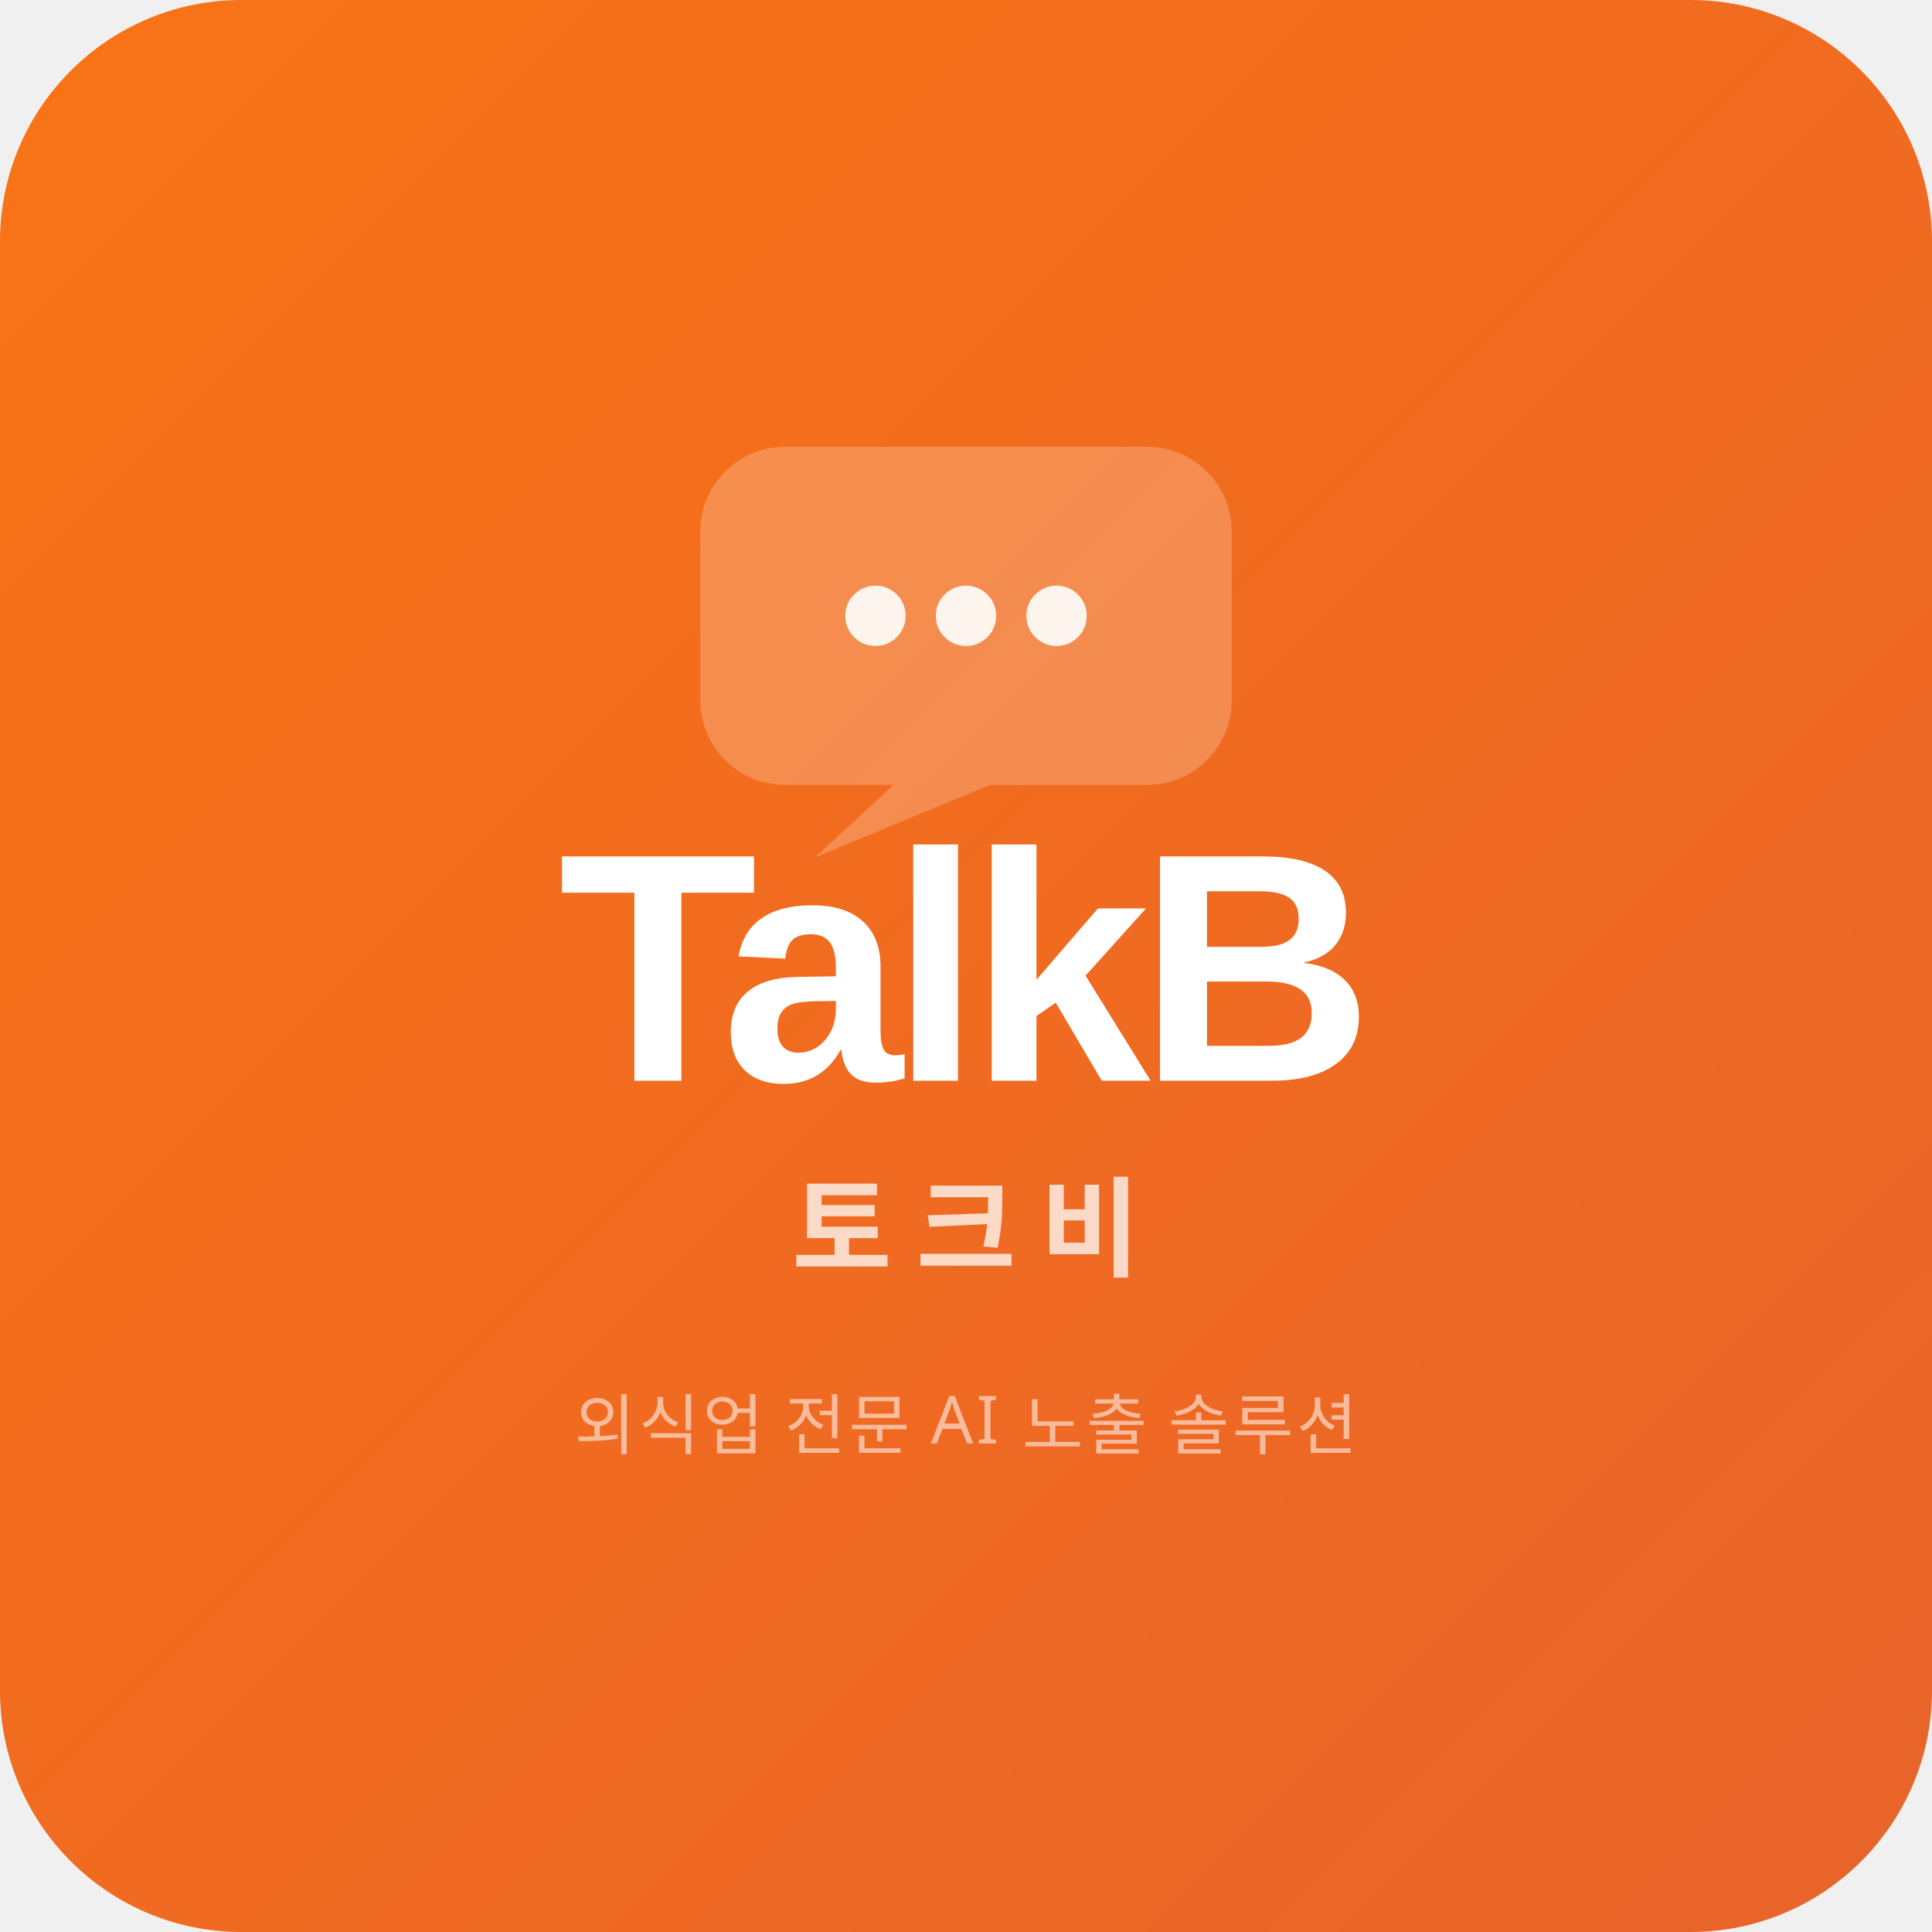
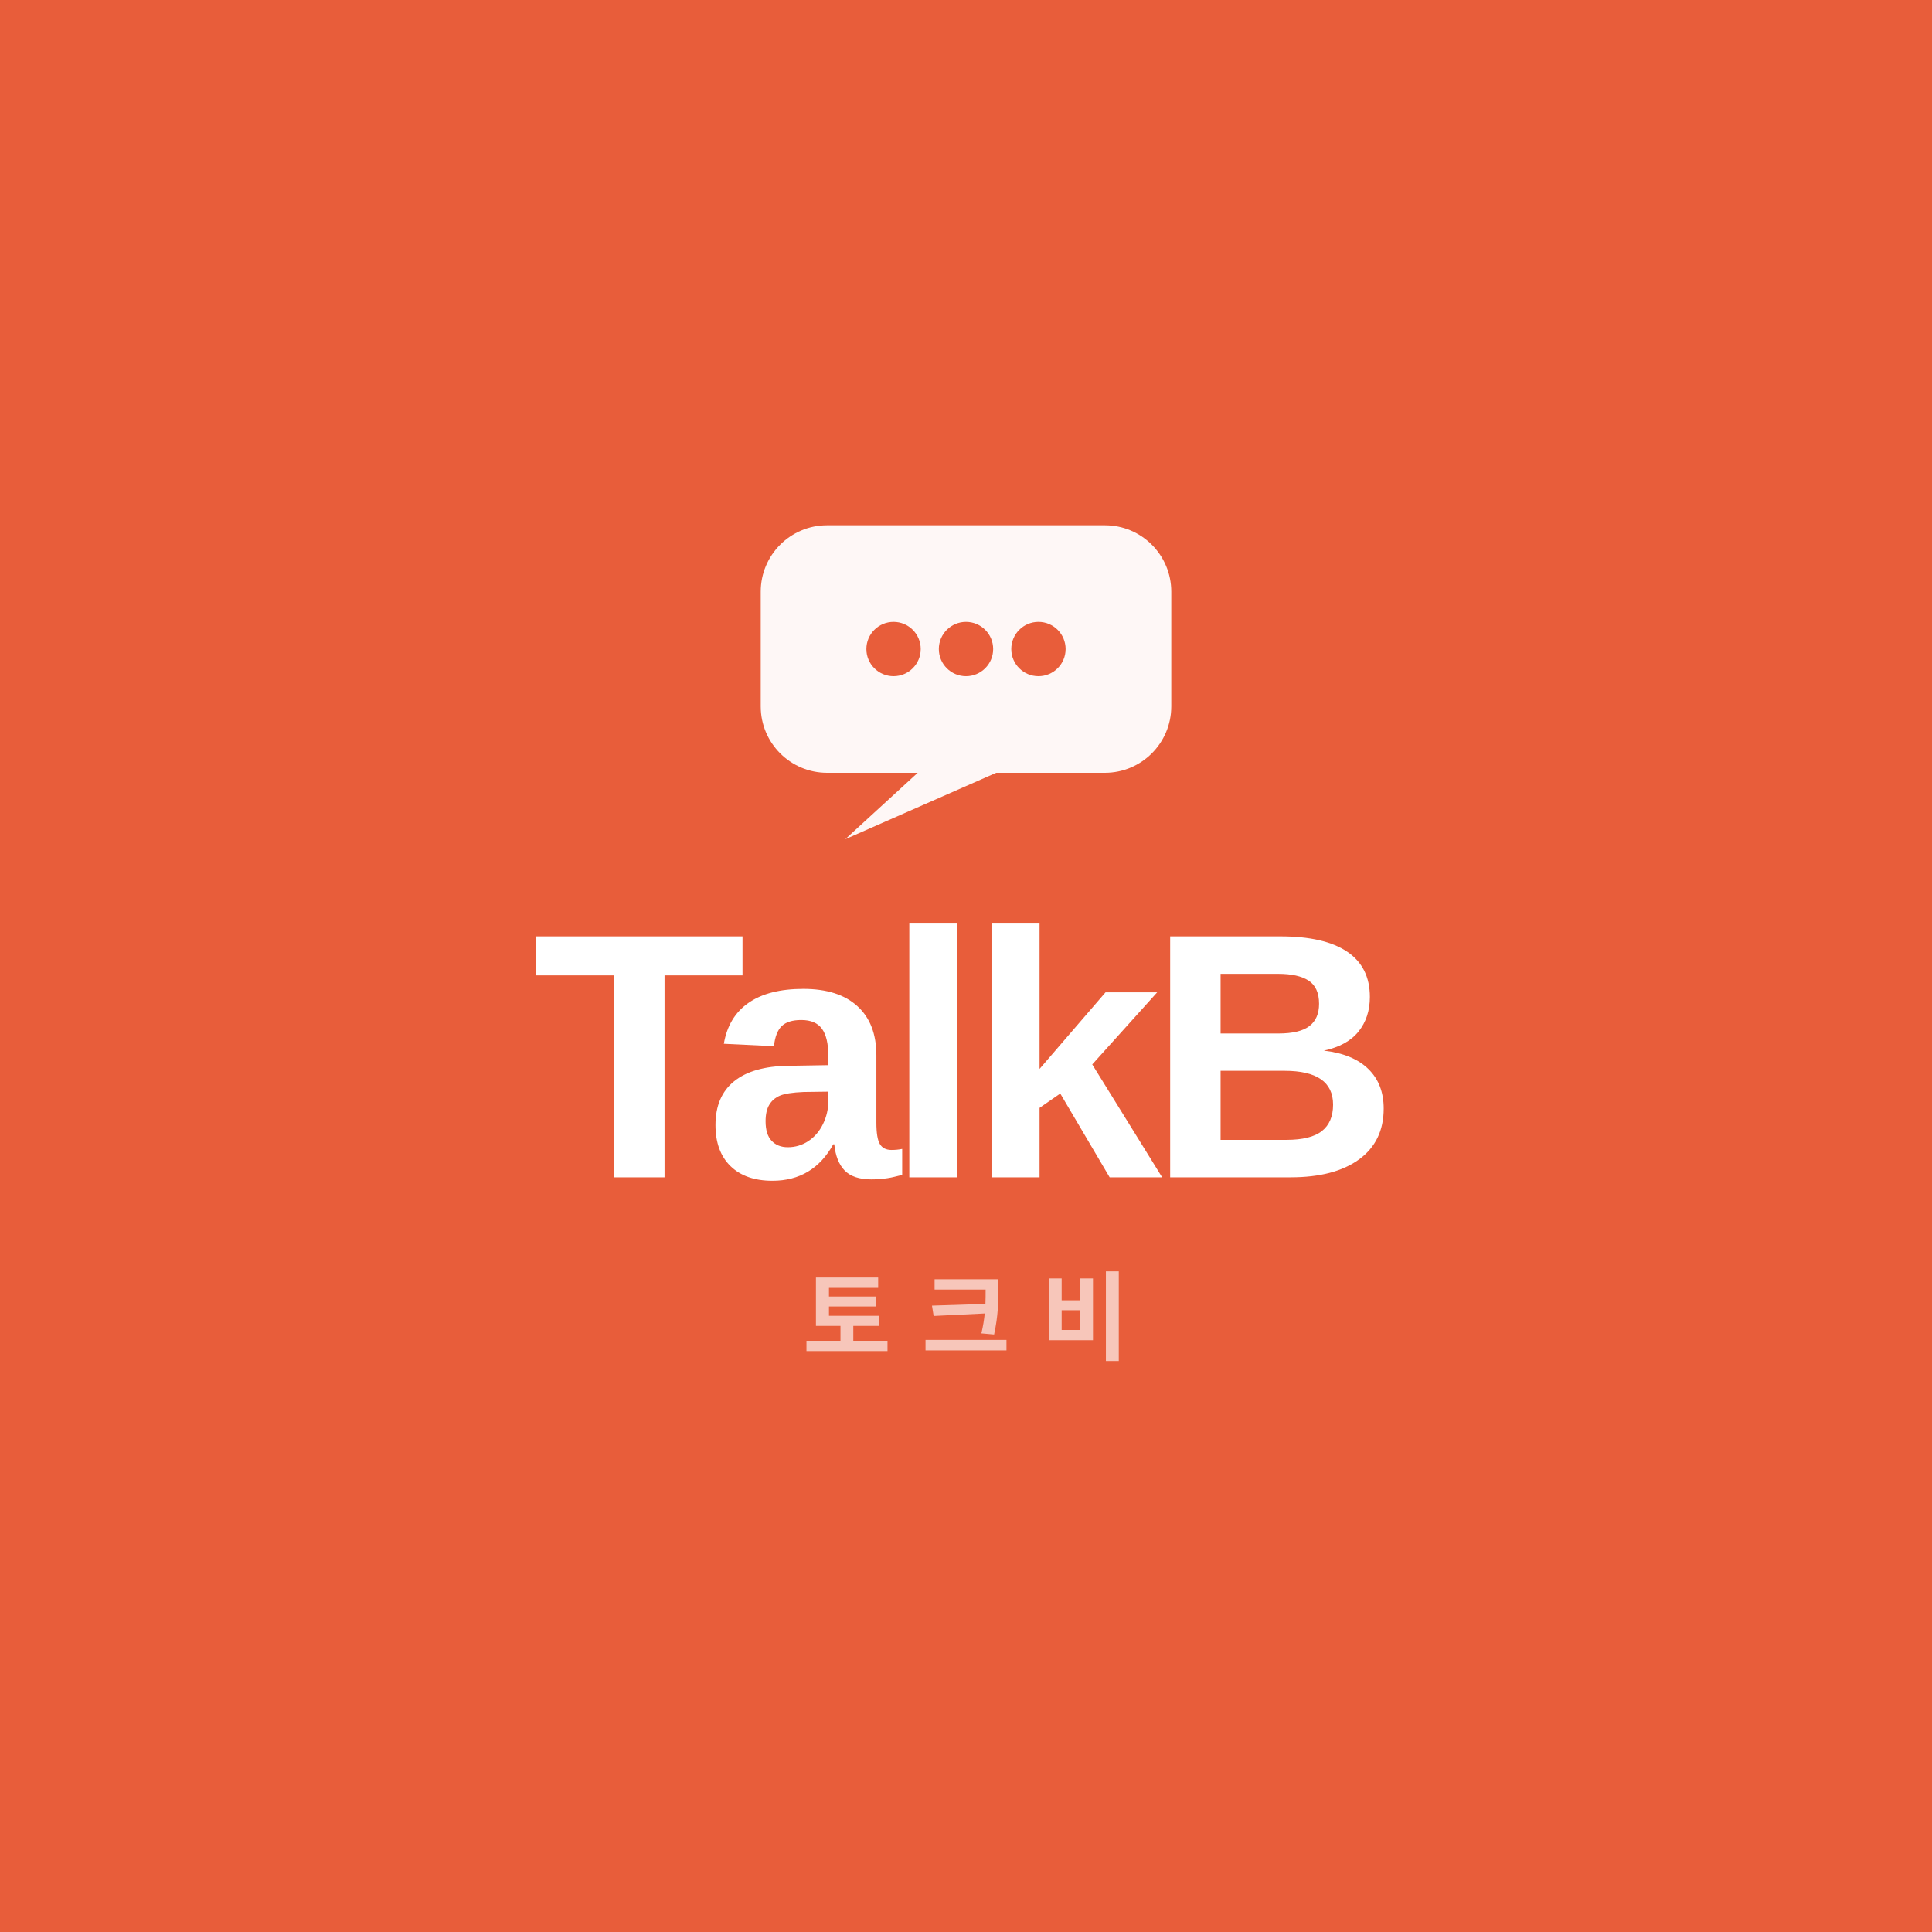
<svg xmlns="http://www.w3.org/2000/svg" width="640" height="640" viewBox="0 0 640 640">
-   <defs>
-     <linearGradient id="bg" x1="0%" y1="0%" x2="100%" y2="100%">
-       <stop offset="0%" style="stop-color:#F97316" />
-       <stop offset="100%" style="stop-color:#E8632A" />
-     </linearGradient>
-   </defs>
-   <rect width="640" height="640" fill="url(#bg)" rx="80" />
-   <g transform="translate(320, 210)">
-     <rect x="-88" y="-62" width="176" height="112" rx="28" fill="rgba(255,255,255,0.22)" />
-     <polygon points="-24,50 -50,74 8,50" fill="rgba(255,255,255,0.22)" />
-     <circle cx="-30" cy="-6" r="10" fill="white" opacity="0.9" />
-     <circle cx="0" cy="-6" r="10" fill="white" opacity="0.9" />
-     <circle cx="30" cy="-6" r="10" fill="white" opacity="0.9" />
+   <rect width="640" height="640" fill="#E85D3A" />
+   <g transform="translate(320, 218)">
+     <rect x="-68" y="-44" width="136" height="82" rx="22" fill="white" opacity="0.95" />
+     <path d="M -16 38 L -40 60 L 10 38 Z" fill="white" opacity="0.95" />
+     <circle cx="-24" cy="-3" r="9" fill="#E85D3A" />
+     <circle cx="0" cy="-3" r="9" fill="#E85D3A" />
+     <circle cx="24" cy="-3" r="9" fill="#E85D3A" />
  </g>
-   <text x="320" y="358" text-anchor="middle" font-family="'Arial Black', 'Helvetica Neue', Arial, sans-serif" font-size="108" font-weight="900" letter-spacing="-4" fill="white">TalkB</text>
-   <text x="320" y="420" text-anchor="middle" font-family="'Apple SD Gothic Neo', 'Malgun Gothic', 'Noto Sans KR', sans-serif" font-size="36" font-weight="700" letter-spacing="8" fill="rgba(255,255,255,0.75)">토크비</text>
-   <text x="320" y="480" text-anchor="middle" font-family="'Apple SD Gothic Neo', 'Malgun Gothic', 'Noto Sans KR', sans-serif" font-size="22" font-weight="500" fill="rgba(255,255,255,0.55)" letter-spacing="1">외식업 전문 AI 노출 솔루션</text>
+   <text x="320" y="390" text-anchor="middle" font-family="'Pretendard', 'Apple SD Gothic Neo', 'Helvetica Neue', Arial, sans-serif" font-size="116" font-weight="900" letter-spacing="-5" fill="white">TalkB</text>
+   <text x="320" y="448" text-anchor="middle" font-family="'Pretendard', 'Apple SD Gothic Neo', 'Malgun Gothic', sans-serif" font-size="32" font-weight="600" letter-spacing="10" fill="rgba(255,255,255,0.65)">토크비</text>
</svg>
